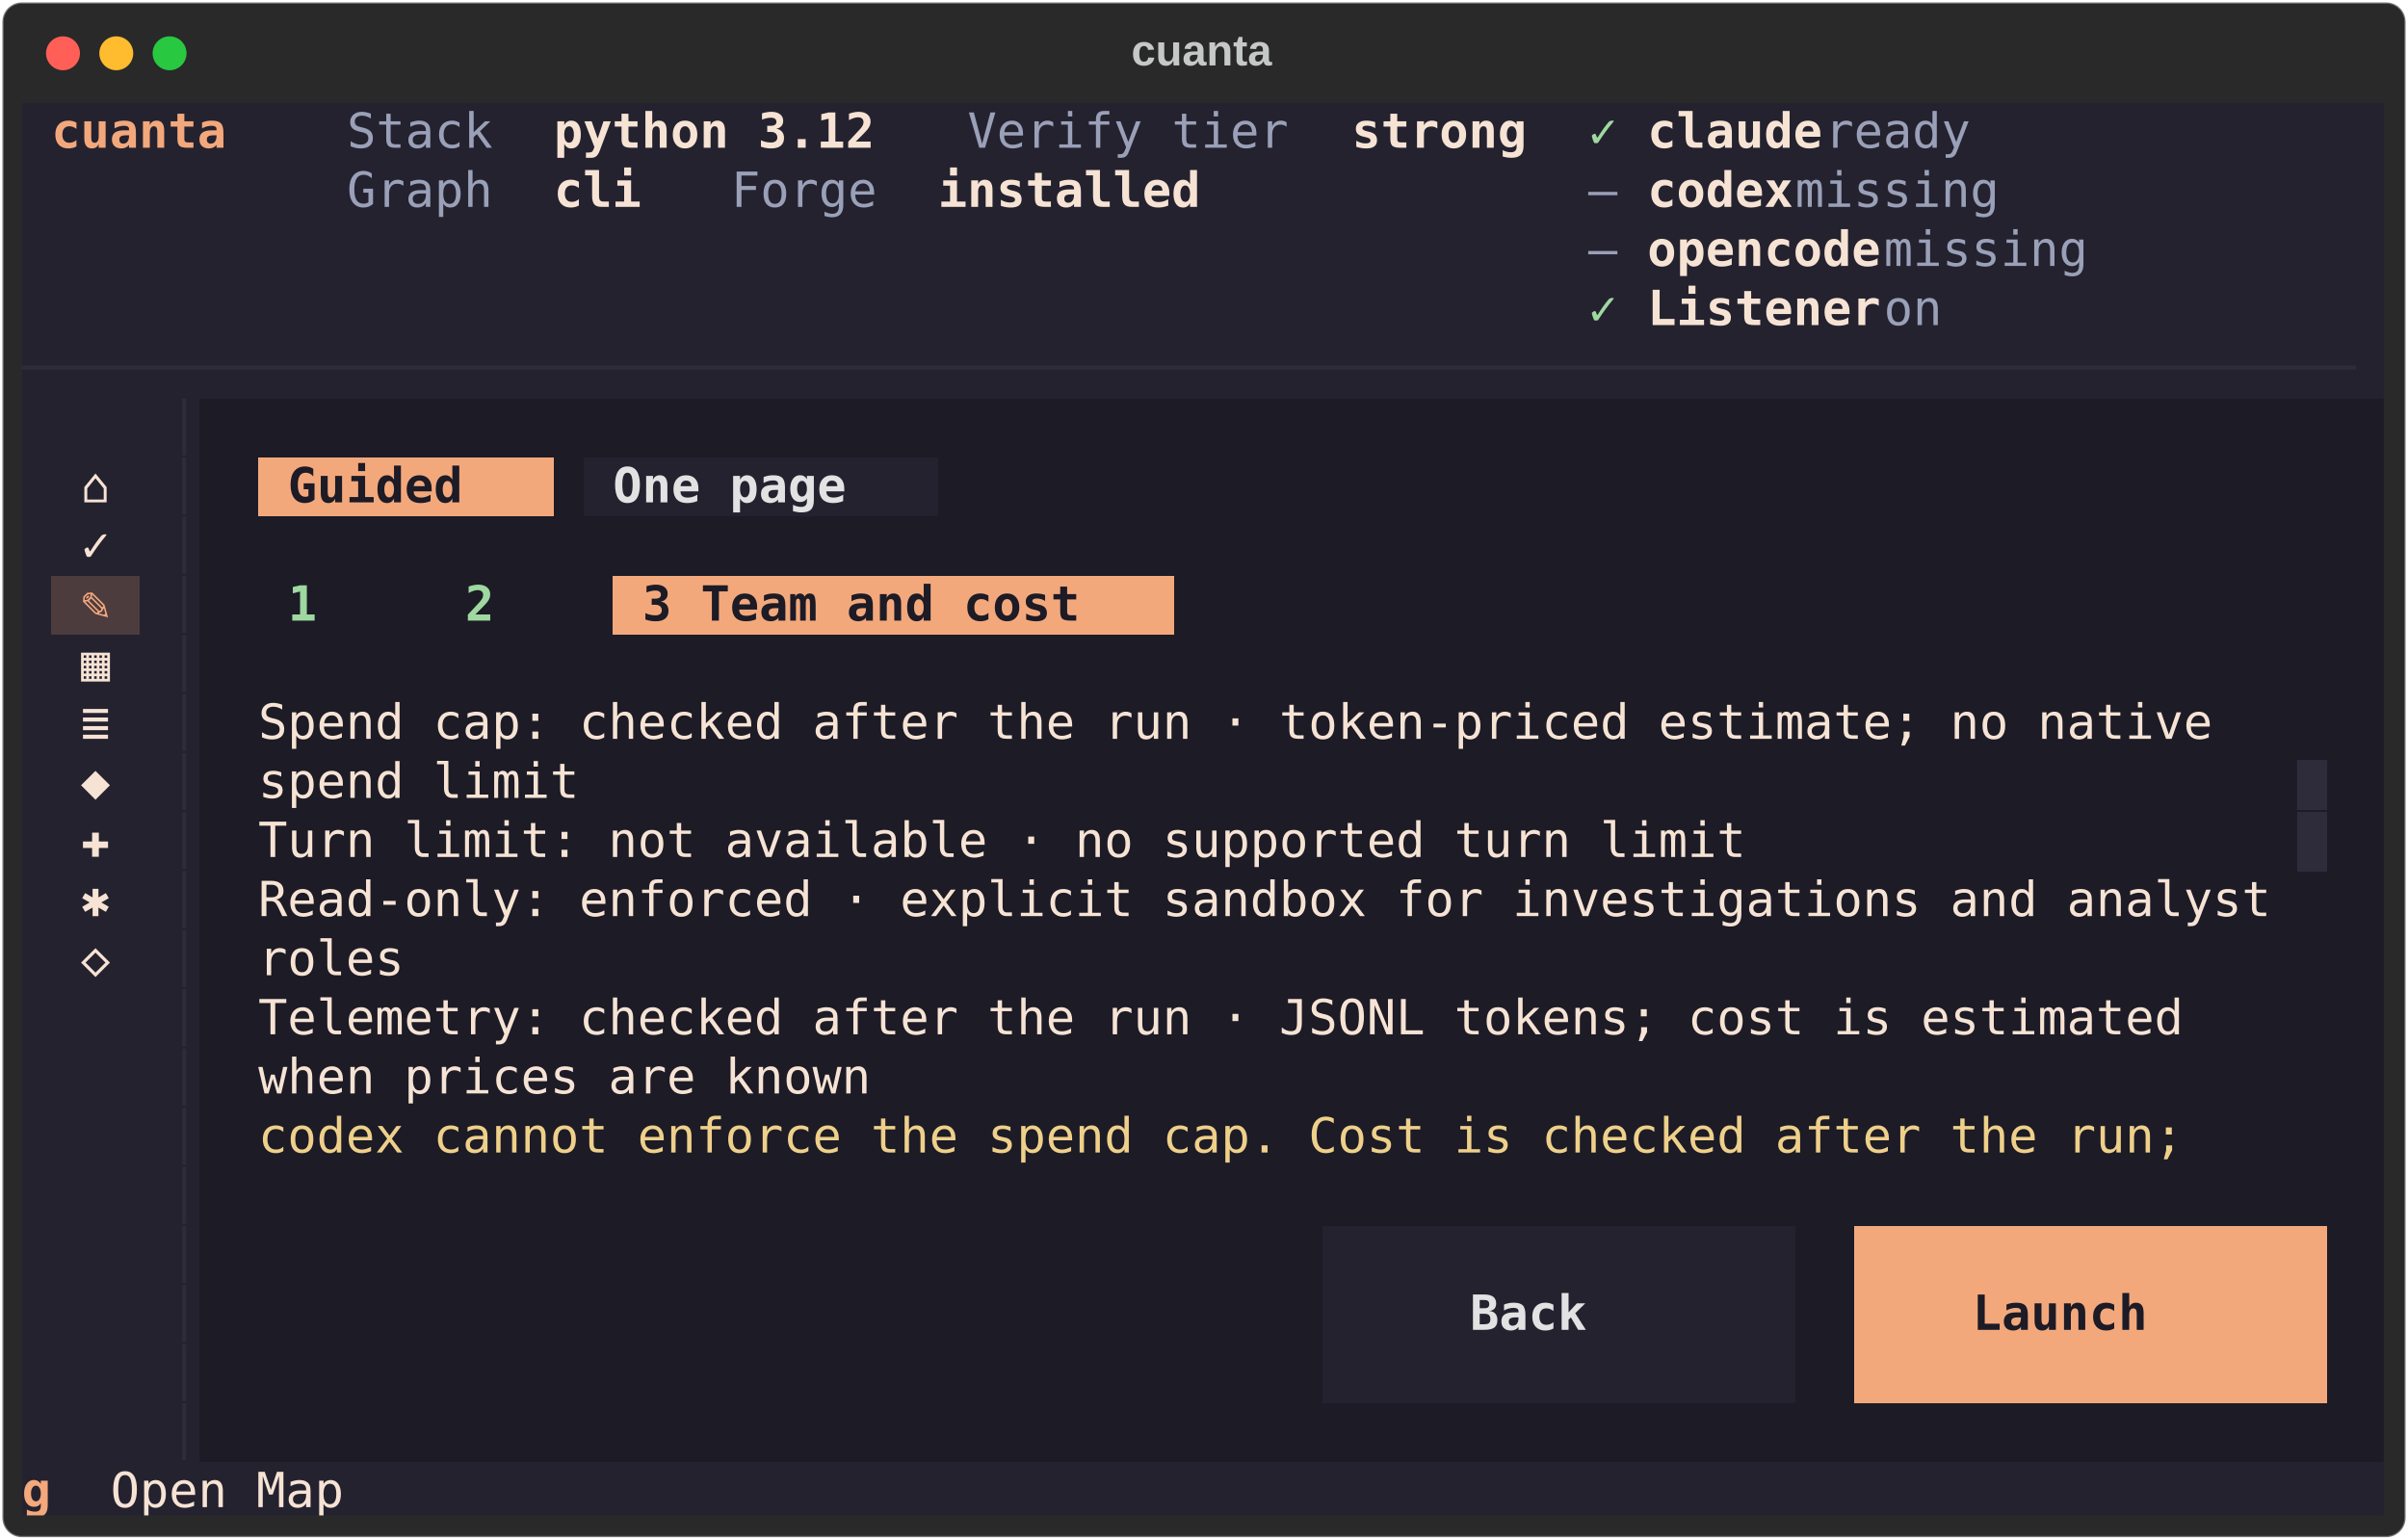
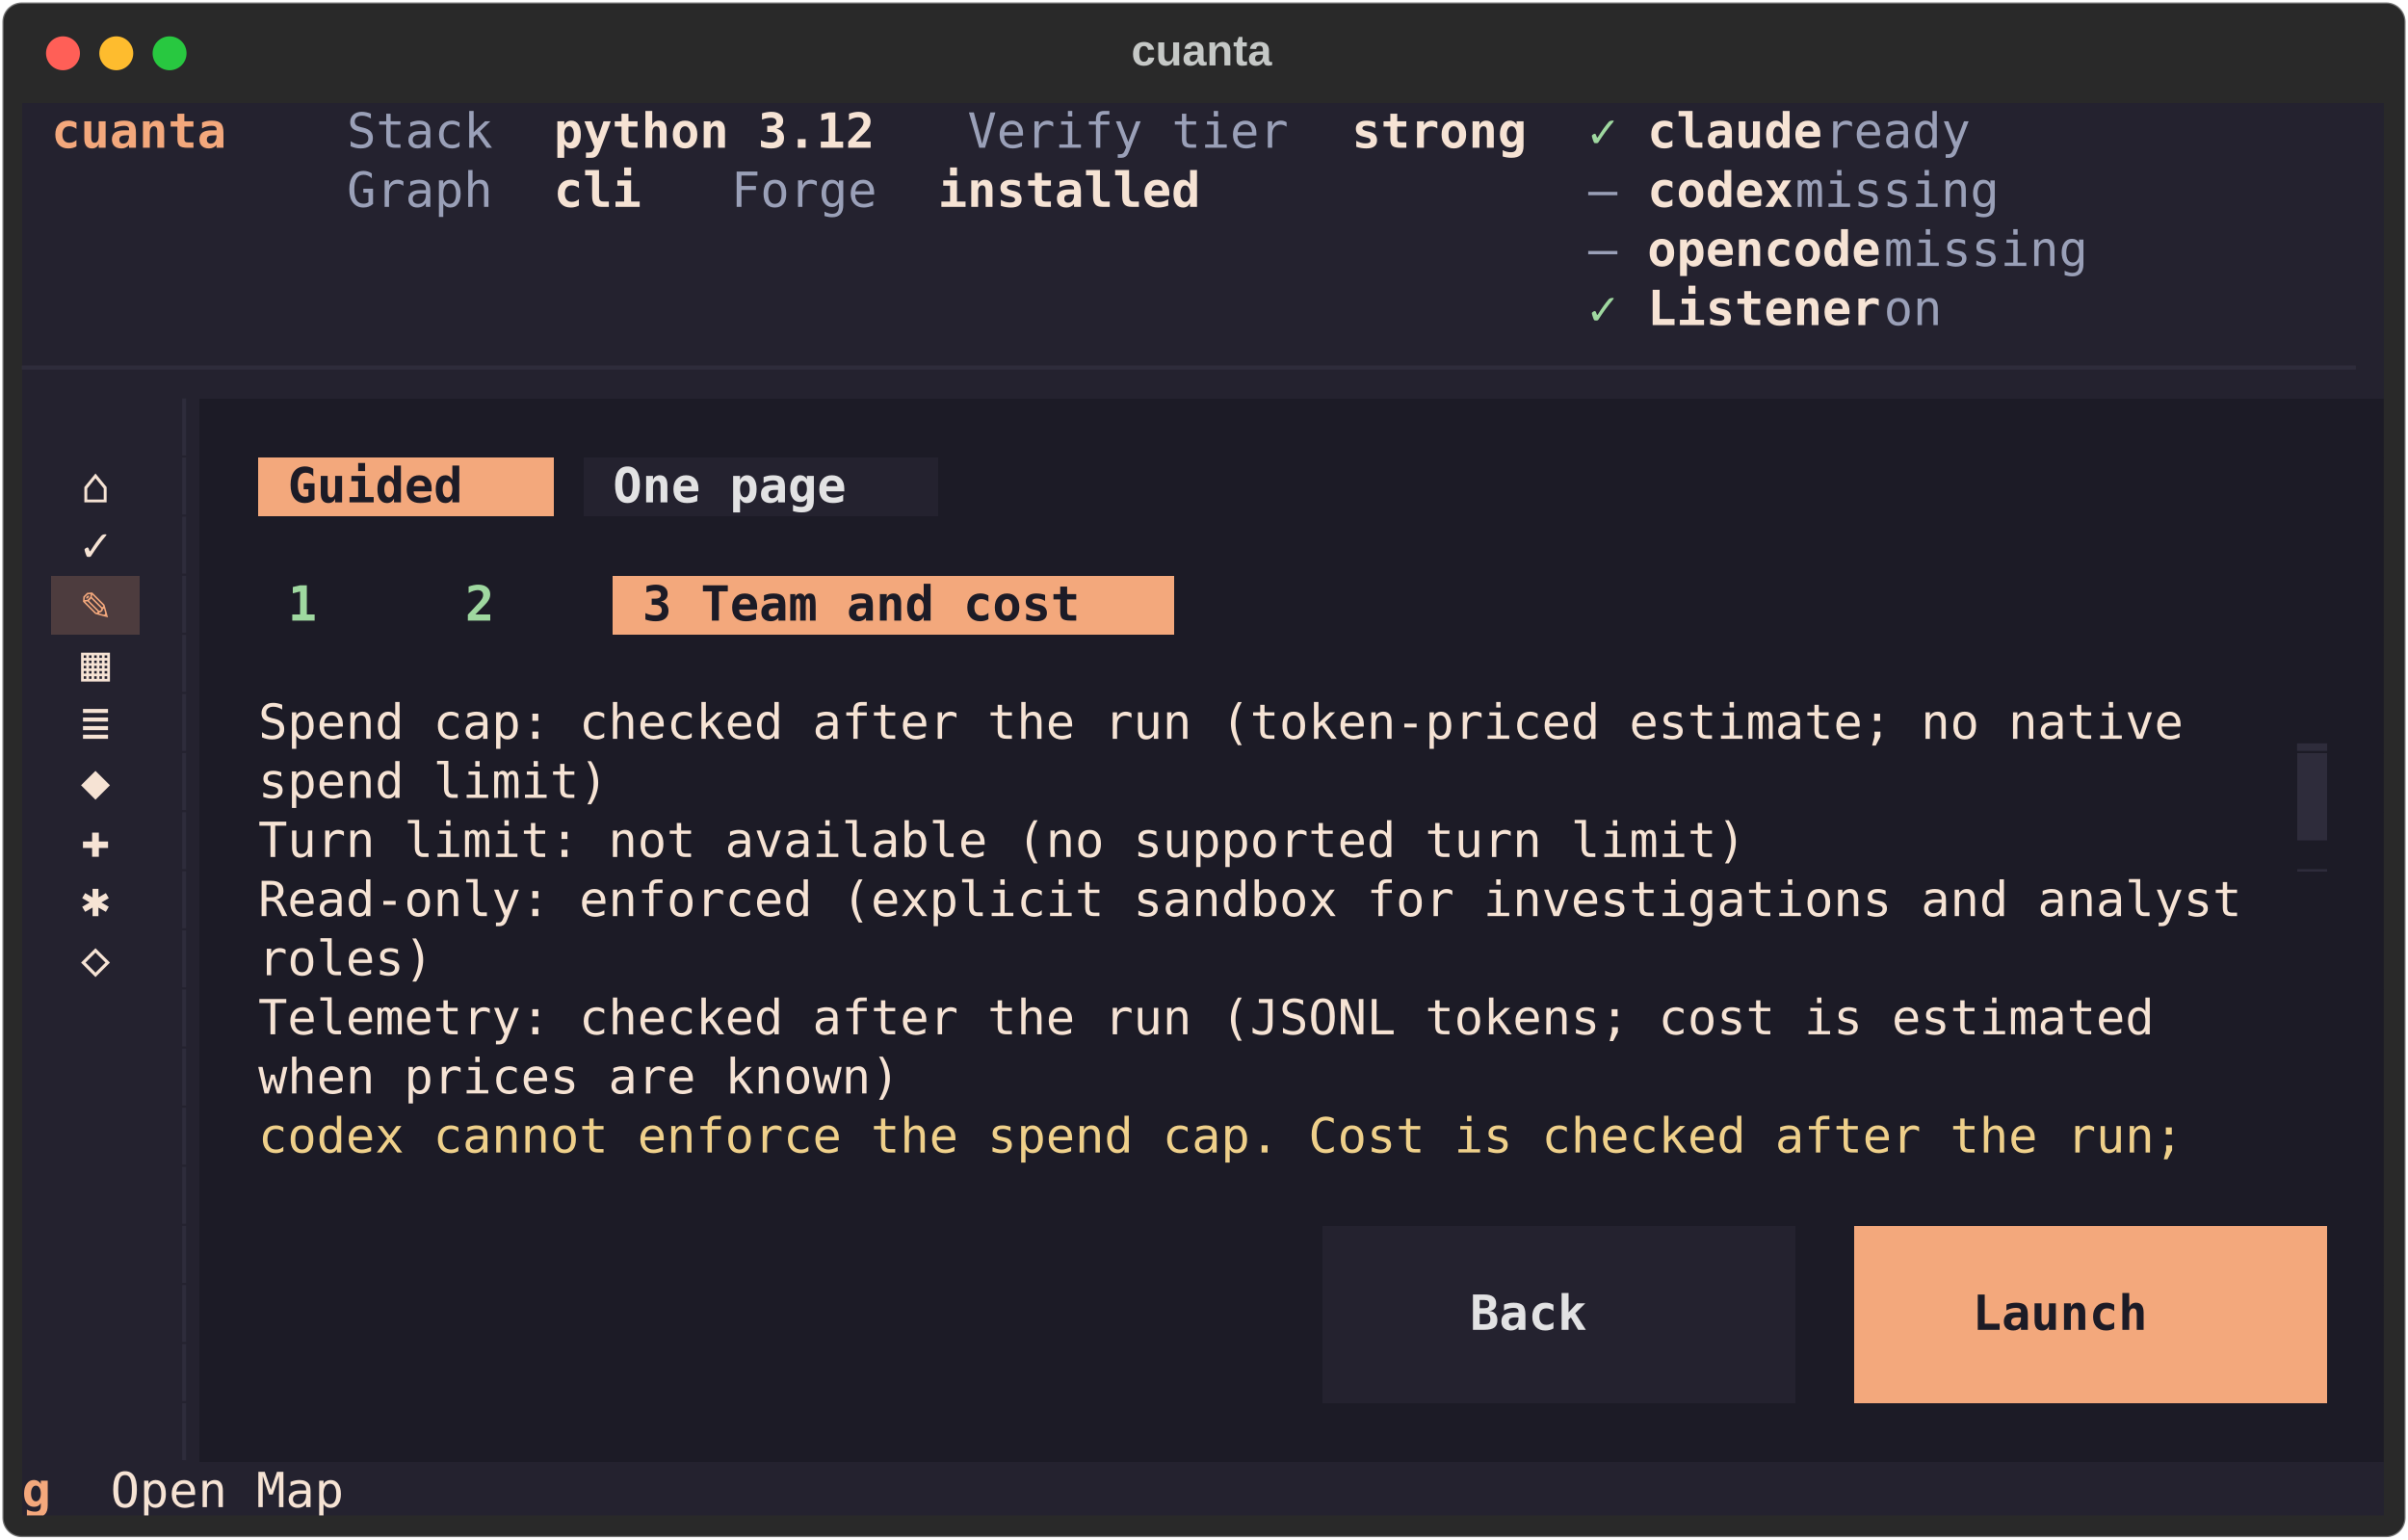
<svg xmlns="http://www.w3.org/2000/svg" class="rich-terminal" viewBox="0 0 994 635.6">
  <style>

    @font-face {
        font-family: "Fira Code";
        src: local("FiraCode-Regular"),
                url("https://cdnjs.cloudflare.com/ajax/libs/firacode/6.2.0/woff2/FiraCode-Regular.woff2") format("woff2"),
                url("https://cdnjs.cloudflare.com/ajax/libs/firacode/6.2.0/woff/FiraCode-Regular.woff") format("woff");
        font-style: normal;
        font-weight: 400;
    }
    @font-face {
        font-family: "Fira Code";
        src: local("FiraCode-Bold"),
                url("https://cdnjs.cloudflare.com/ajax/libs/firacode/6.2.0/woff2/FiraCode-Bold.woff2") format("woff2"),
                url("https://cdnjs.cloudflare.com/ajax/libs/firacode/6.2.0/woff/FiraCode-Bold.woff") format("woff");
        font-style: bold;
        font-weight: 700;
    }

    .terminal-matrix {
        font-family: Fira Code, monospace;
        font-size: 20px;
        line-height: 24.4px;
        font-variant-east-asian: full-width;
    }

    .terminal-title {
        font-size: 18px;
        font-weight: bold;
        font-family: arial;
    }

    .terminal-r1 { fill: #c5c8c6 }
.terminal-r2 { fill: #f3a87c;font-weight: bold }
.terminal-r3 { fill: #9aa0b8 }
.terminal-r4 { fill: #f6e3d4;font-weight: bold }
.terminal-r5 { fill: #f6e3d4 }
.terminal-r6 { fill: #9fd8a0 }
.terminal-r7 { fill: #2e2c3b }
.terminal-r8 { fill: #1c1b26;font-weight: bold }
.terminal-r9 { fill: #e2e2e3;font-weight: bold }
.terminal-r10 { fill: #9fd8a0;font-weight: bold }
.terminal-r11 { fill: #1c1b26 }
.terminal-r12 { fill: #efd08a }
.terminal-r13 { fill: #ee8a94 }
.terminal-r14 { fill: #f4a87c;font-weight: bold }
    </style>
  <defs>
    <clipPath id="terminal-clip-terminal">
      <rect x="0" y="0" width="975.0" height="584.6" />
    </clipPath>
    <clipPath id="terminal-line-0">
      <rect x="0" y="1.5" width="976" height="24.65" />
    </clipPath>
    <clipPath id="terminal-line-1">
      <rect x="0" y="25.9" width="976" height="24.65" />
    </clipPath>
    <clipPath id="terminal-line-2">
      <rect x="0" y="50.3" width="976" height="24.65" />
    </clipPath>
    <clipPath id="terminal-line-3">
      <rect x="0" y="74.7" width="976" height="24.65" />
    </clipPath>
    <clipPath id="terminal-line-4">
      <rect x="0" y="99.1" width="976" height="24.65" />
    </clipPath>
    <clipPath id="terminal-line-5">
      <rect x="0" y="123.5" width="976" height="24.65" />
    </clipPath>
    <clipPath id="terminal-line-6">
      <rect x="0" y="147.9" width="976" height="24.65" />
    </clipPath>
    <clipPath id="terminal-line-7">
      <rect x="0" y="172.3" width="976" height="24.65" />
    </clipPath>
    <clipPath id="terminal-line-8">
      <rect x="0" y="196.7" width="976" height="24.65" />
    </clipPath>
    <clipPath id="terminal-line-9">
      <rect x="0" y="221.1" width="976" height="24.65" />
    </clipPath>
    <clipPath id="terminal-line-10">
      <rect x="0" y="245.5" width="976" height="24.65" />
    </clipPath>
    <clipPath id="terminal-line-11">
      <rect x="0" y="269.9" width="976" height="24.65" />
    </clipPath>
    <clipPath id="terminal-line-12">
      <rect x="0" y="294.3" width="976" height="24.65" />
    </clipPath>
    <clipPath id="terminal-line-13">
      <rect x="0" y="318.7" width="976" height="24.65" />
    </clipPath>
    <clipPath id="terminal-line-14">
      <rect x="0" y="343.1" width="976" height="24.65" />
    </clipPath>
    <clipPath id="terminal-line-15">
      <rect x="0" y="367.5" width="976" height="24.65" />
    </clipPath>
    <clipPath id="terminal-line-16">
      <rect x="0" y="391.9" width="976" height="24.65" />
    </clipPath>
    <clipPath id="terminal-line-17">
      <rect x="0" y="416.3" width="976" height="24.65" />
    </clipPath>
    <clipPath id="terminal-line-18">
      <rect x="0" y="440.7" width="976" height="24.65" />
    </clipPath>
    <clipPath id="terminal-line-19">
      <rect x="0" y="465.1" width="976" height="24.65" />
    </clipPath>
    <clipPath id="terminal-line-20">
      <rect x="0" y="489.5" width="976" height="24.65" />
    </clipPath>
    <clipPath id="terminal-line-21">
      <rect x="0" y="513.9" width="976" height="24.65" />
    </clipPath>
    <clipPath id="terminal-line-22">
      <rect x="0" y="538.3" width="976" height="24.65" />
    </clipPath>
  </defs>
  <rect fill="#292929" stroke="rgba(255,255,255,0.35)" stroke-width="1" x="1" y="1" width="992" height="633.6" rx="8" />
  <text class="terminal-title" fill="#c5c8c6" text-anchor="middle" x="496" y="27">cuanta</text>
  <g transform="translate(26,22)">
    <circle cx="0" cy="0" r="7" fill="#ff5f57" />
    <circle cx="22" cy="0" r="7" fill="#febc2e" />
    <circle cx="44" cy="0" r="7" fill="#28c840" />
  </g>
  <g transform="translate(9, 41)" clip-path="url(#terminal-clip-terminal)">
    <rect fill="#24222f" x="0" y="1.5" width="12.2" height="24.65" shape-rendering="crispEdges" />
    <rect fill="#24222f" x="12.2" y="1.5" width="73.2" height="24.65" shape-rendering="crispEdges" />
    <rect fill="#24222f" x="85.4" y="1.5" width="48.8" height="24.65" shape-rendering="crispEdges" />
    <rect fill="#24222f" x="134.2" y="1.5" width="85.4" height="24.65" shape-rendering="crispEdges" />
    <rect fill="#24222f" x="219.6" y="1.5" width="146.4" height="24.65" shape-rendering="crispEdges" />
    <rect fill="#24222f" x="366" y="1.5" width="24.4" height="24.65" shape-rendering="crispEdges" />
    <rect fill="#24222f" x="390.4" y="1.5" width="158.6" height="24.65" shape-rendering="crispEdges" />
    <rect fill="#24222f" x="549" y="1.5" width="85.4" height="24.65" shape-rendering="crispEdges" />
    <rect fill="#24222f" x="634.4" y="1.5" width="12.2" height="24.65" shape-rendering="crispEdges" />
    <rect fill="#24222f" x="646.6" y="1.5" width="24.4" height="24.65" shape-rendering="crispEdges" />
    <rect fill="#24222f" x="671" y="1.5" width="73.2" height="24.65" shape-rendering="crispEdges" />
    <rect fill="#24222f" x="744.2" y="1.5" width="85.4" height="24.65" shape-rendering="crispEdges" />
    <rect fill="#24222f" x="829.6" y="1.5" width="146.4" height="24.65" shape-rendering="crispEdges" />
    <rect fill="#24222f" x="0" y="25.9" width="134.2" height="24.65" shape-rendering="crispEdges" />
    <rect fill="#24222f" x="134.2" y="25.9" width="85.4" height="24.65" shape-rendering="crispEdges" />
    <rect fill="#24222f" x="219.6" y="25.9" width="48.8" height="24.65" shape-rendering="crispEdges" />
    <rect fill="#24222f" x="268.4" y="25.9" width="24.4" height="24.65" shape-rendering="crispEdges" />
    <rect fill="#24222f" x="292.8" y="25.9" width="85.4" height="24.65" shape-rendering="crispEdges" />
    <rect fill="#24222f" x="378.2" y="25.9" width="122" height="24.65" shape-rendering="crispEdges" />
    <rect fill="#24222f" x="500.2" y="25.9" width="146.4" height="24.65" shape-rendering="crispEdges" />
    <rect fill="#24222f" x="646.6" y="25.9" width="24.4" height="24.65" shape-rendering="crispEdges" />
    <rect fill="#24222f" x="671" y="25.9" width="61" height="24.65" shape-rendering="crispEdges" />
    <rect fill="#24222f" x="732" y="25.9" width="109.8" height="24.65" shape-rendering="crispEdges" />
    <rect fill="#24222f" x="841.8" y="25.9" width="134.2" height="24.65" shape-rendering="crispEdges" />
    <rect fill="#24222f" x="0" y="50.3" width="134.2" height="24.65" shape-rendering="crispEdges" />
    <rect fill="#24222f" x="134.2" y="50.3" width="512.4" height="24.65" shape-rendering="crispEdges" />
    <rect fill="#24222f" x="646.6" y="50.3" width="24.4" height="24.65" shape-rendering="crispEdges" />
    <rect fill="#24222f" x="671" y="50.3" width="97.6" height="24.65" shape-rendering="crispEdges" />
    <rect fill="#24222f" x="768.6" y="50.3" width="109.8" height="24.65" shape-rendering="crispEdges" />
    <rect fill="#24222f" x="878.4" y="50.3" width="97.6" height="24.65" shape-rendering="crispEdges" />
    <rect fill="#24222f" x="0" y="74.7" width="134.2" height="24.65" shape-rendering="crispEdges" />
    <rect fill="#24222f" x="134.2" y="74.7" width="512.4" height="24.65" shape-rendering="crispEdges" />
    <rect fill="#24222f" x="646.6" y="74.7" width="24.4" height="24.65" shape-rendering="crispEdges" />
    <rect fill="#24222f" x="671" y="74.7" width="97.6" height="24.65" shape-rendering="crispEdges" />
    <rect fill="#24222f" x="768.6" y="74.7" width="48.8" height="24.65" shape-rendering="crispEdges" />
    <rect fill="#24222f" x="817.4" y="74.7" width="158.6" height="24.65" shape-rendering="crispEdges" />
    <rect fill="#24222f" x="0" y="99.1" width="976" height="24.65" shape-rendering="crispEdges" />
    <rect fill="#24222f" x="0" y="123.5" width="61" height="24.65" shape-rendering="crispEdges" />
    <rect fill="#24222f" x="61" y="123.5" width="12.2" height="24.65" shape-rendering="crispEdges" />
    <rect fill="#1c1b26" x="73.2" y="123.5" width="902.8" height="24.65" shape-rendering="crispEdges" />
    <rect fill="#24222f" x="0" y="147.9" width="24.4" height="24.65" shape-rendering="crispEdges" />
    <rect fill="#24222f" x="24.4" y="147.9" width="12.2" height="24.65" shape-rendering="crispEdges" />
    <rect fill="#24222f" x="36.6" y="147.9" width="24.4" height="24.65" shape-rendering="crispEdges" />
    <rect fill="#24222f" x="61" y="147.9" width="12.2" height="24.65" shape-rendering="crispEdges" />
    <rect fill="#1c1b26" x="73.2" y="147.9" width="24.4" height="24.65" shape-rendering="crispEdges" />
    <rect fill="#f3a87c" x="97.6" y="147.9" width="12.2" height="24.65" shape-rendering="crispEdges" />
    <rect fill="#f3a87c" x="109.8" y="147.9" width="97.6" height="24.65" shape-rendering="crispEdges" />
    <rect fill="#f3a87c" x="207.4" y="147.9" width="12.2" height="24.65" shape-rendering="crispEdges" />
    <rect fill="#1c1b26" x="219.6" y="147.9" width="12.2" height="24.65" shape-rendering="crispEdges" />
    <rect fill="#24222f" x="231.8" y="147.9" width="12.2" height="24.65" shape-rendering="crispEdges" />
    <rect fill="#24222f" x="244" y="147.9" width="122" height="24.65" shape-rendering="crispEdges" />
    <rect fill="#24222f" x="366" y="147.9" width="12.2" height="24.65" shape-rendering="crispEdges" />
    <rect fill="#1c1b26" x="378.2" y="147.9" width="597.8" height="24.65" shape-rendering="crispEdges" />
    <rect fill="#24222f" x="0" y="172.3" width="24.4" height="24.65" shape-rendering="crispEdges" />
    <rect fill="#24222f" x="24.4" y="172.3" width="12.2" height="24.65" shape-rendering="crispEdges" />
    <rect fill="#24222f" x="36.6" y="172.3" width="24.4" height="24.65" shape-rendering="crispEdges" />
    <rect fill="#24222f" x="61" y="172.3" width="12.2" height="24.65" shape-rendering="crispEdges" />
    <rect fill="#1c1b26" x="73.2" y="172.3" width="902.8" height="24.65" shape-rendering="crispEdges" />
    <rect fill="#24222f" x="0" y="196.7" width="12.2" height="24.65" shape-rendering="crispEdges" />
    <rect fill="#4d3c3e" x="12.2" y="196.7" width="12.2" height="24.65" shape-rendering="crispEdges" />
    <rect fill="#4d3c3e" x="24.4" y="196.7" width="12.2" height="24.65" shape-rendering="crispEdges" />
    <rect fill="#4d3c3e" x="36.6" y="196.7" width="12.2" height="24.65" shape-rendering="crispEdges" />
    <rect fill="#24222f" x="48.8" y="196.7" width="12.2" height="24.65" shape-rendering="crispEdges" />
    <rect fill="#24222f" x="61" y="196.7" width="12.2" height="24.65" shape-rendering="crispEdges" />
    <rect fill="#1c1b26" x="73.2" y="196.7" width="36.6" height="24.65" shape-rendering="crispEdges" />
    <rect fill="#1c1b26" x="109.8" y="196.7" width="36.6" height="24.65" shape-rendering="crispEdges" />
    <rect fill="#1c1b26" x="146.4" y="196.7" width="36.6" height="24.65" shape-rendering="crispEdges" />
    <rect fill="#1c1b26" x="183" y="196.7" width="36.6" height="24.65" shape-rendering="crispEdges" />
    <rect fill="#1c1b26" x="219.6" y="196.7" width="24.4" height="24.65" shape-rendering="crispEdges" />
    <rect fill="#f3a87c" x="244" y="196.7" width="12.2" height="24.65" shape-rendering="crispEdges" />
    <rect fill="#f3a87c" x="256.2" y="196.7" width="207.4" height="24.65" shape-rendering="crispEdges" />
    <rect fill="#f3a87c" x="463.6" y="196.7" width="12.2" height="24.65" shape-rendering="crispEdges" />
    <rect fill="#1c1b26" x="475.8" y="196.7" width="500.2" height="24.65" shape-rendering="crispEdges" />
    <rect fill="#24222f" x="0" y="221.1" width="24.4" height="24.65" shape-rendering="crispEdges" />
    <rect fill="#24222f" x="24.4" y="221.1" width="12.2" height="24.65" shape-rendering="crispEdges" />
    <rect fill="#24222f" x="36.6" y="221.1" width="24.4" height="24.65" shape-rendering="crispEdges" />
    <rect fill="#24222f" x="61" y="221.1" width="12.2" height="24.65" shape-rendering="crispEdges" />
    <rect fill="#1c1b26" x="73.2" y="221.1" width="902.8" height="24.65" shape-rendering="crispEdges" />
    <rect fill="#24222f" x="0" y="245.5" width="24.4" height="24.65" shape-rendering="crispEdges" />
    <rect fill="#24222f" x="24.4" y="245.5" width="12.2" height="24.65" shape-rendering="crispEdges" />
    <rect fill="#24222f" x="36.6" y="245.5" width="24.4" height="24.65" shape-rendering="crispEdges" />
    <rect fill="#24222f" x="61" y="245.5" width="12.2" height="24.65" shape-rendering="crispEdges" />
    <rect fill="#1c1b26" x="73.2" y="245.5" width="24.4" height="24.65" shape-rendering="crispEdges" />
-     <rect fill="#1c1b26" x="97.6" y="245.5" width="817.4" height="24.65" shape-rendering="crispEdges" />
-     <rect fill="#1c1b26" x="915" y="245.5" width="24.4" height="24.65" shape-rendering="crispEdges" />
+     <rect fill="#1c1b26" x="97.6" y="245.5" width="805.2" height="24.65" shape-rendering="crispEdges" />
+     <rect fill="#1c1b26" x="902.8" y="245.5" width="36.6" height="24.65" shape-rendering="crispEdges" />
    <rect fill="#1c1b26" x="939.4" y="245.5" width="12.2" height="24.65" shape-rendering="crispEdges" />
    <rect fill="#1c1b26" x="951.6" y="245.5" width="24.4" height="24.65" shape-rendering="crispEdges" />
    <rect fill="#24222f" x="0" y="269.9" width="24.4" height="24.65" shape-rendering="crispEdges" />
    <rect fill="#24222f" x="24.4" y="269.9" width="12.2" height="24.65" shape-rendering="crispEdges" />
    <rect fill="#24222f" x="36.6" y="269.9" width="24.4" height="24.65" shape-rendering="crispEdges" />
    <rect fill="#24222f" x="61" y="269.9" width="12.2" height="24.65" shape-rendering="crispEdges" />
    <rect fill="#1c1b26" x="73.2" y="269.9" width="24.4" height="24.65" shape-rendering="crispEdges" />
-     <rect fill="#1c1b26" x="97.6" y="269.9" width="134.2" height="24.65" shape-rendering="crispEdges" />
-     <rect fill="#1c1b26" x="231.8" y="269.9" width="707.6" height="24.65" shape-rendering="crispEdges" />
-     <rect fill="#1c1b26" x="939.4" y="269.9" width="12.2" height="24.65" shape-rendering="crispEdges" />
+     <rect fill="#1c1b26" x="97.6" y="269.9" width="146.4" height="24.65" shape-rendering="crispEdges" />
+     <rect fill="#1c1b26" x="244" y="269.9" width="695.4" height="24.65" shape-rendering="crispEdges" />
+     <rect fill="#2e2c3b" x="939.4" y="269.9" width="12.2" height="24.65" shape-rendering="crispEdges" />
    <rect fill="#1c1b26" x="951.6" y="269.9" width="24.4" height="24.65" shape-rendering="crispEdges" />
    <rect fill="#24222f" x="0" y="294.3" width="24.4" height="24.65" shape-rendering="crispEdges" />
    <rect fill="#24222f" x="24.4" y="294.3" width="12.2" height="24.65" shape-rendering="crispEdges" />
    <rect fill="#24222f" x="36.6" y="294.3" width="24.4" height="24.65" shape-rendering="crispEdges" />
    <rect fill="#24222f" x="61" y="294.3" width="12.2" height="24.65" shape-rendering="crispEdges" />
    <rect fill="#1c1b26" x="73.2" y="294.3" width="24.4" height="24.65" shape-rendering="crispEdges" />
    <rect fill="#1c1b26" x="97.6" y="294.3" width="622.2" height="24.65" shape-rendering="crispEdges" />
    <rect fill="#1c1b26" x="719.8" y="294.3" width="219.6" height="24.65" shape-rendering="crispEdges" />
    <rect fill="#2e2c3b" x="939.4" y="294.3" width="12.2" height="24.65" shape-rendering="crispEdges" />
    <rect fill="#1c1b26" x="951.6" y="294.3" width="24.4" height="24.65" shape-rendering="crispEdges" />
    <rect fill="#24222f" x="0" y="318.7" width="24.4" height="24.65" shape-rendering="crispEdges" />
    <rect fill="#24222f" x="24.4" y="318.7" width="12.2" height="24.65" shape-rendering="crispEdges" />
    <rect fill="#24222f" x="36.6" y="318.7" width="24.4" height="24.65" shape-rendering="crispEdges" />
    <rect fill="#24222f" x="61" y="318.7" width="12.2" height="24.65" shape-rendering="crispEdges" />
    <rect fill="#1c1b26" x="73.2" y="318.7" width="24.4" height="24.65" shape-rendering="crispEdges" />
-     <rect fill="#1c1b26" x="97.6" y="318.7" width="841.8" height="24.65" shape-rendering="crispEdges" />
+     <rect fill="#1c1b26" x="97.6" y="318.7" width="829.6" height="24.65" shape-rendering="crispEdges" />
+     <rect fill="#1c1b26" x="927.2" y="318.7" width="12.2" height="24.65" shape-rendering="crispEdges" />
    <rect fill="#1c1b26" x="939.4" y="318.7" width="12.2" height="24.65" shape-rendering="crispEdges" />
    <rect fill="#1c1b26" x="951.6" y="318.7" width="24.4" height="24.65" shape-rendering="crispEdges" />
    <rect fill="#24222f" x="0" y="343.1" width="24.4" height="24.65" shape-rendering="crispEdges" />
    <rect fill="#24222f" x="24.4" y="343.1" width="12.2" height="24.65" shape-rendering="crispEdges" />
    <rect fill="#24222f" x="36.6" y="343.1" width="24.4" height="24.65" shape-rendering="crispEdges" />
    <rect fill="#24222f" x="61" y="343.1" width="12.2" height="24.65" shape-rendering="crispEdges" />
    <rect fill="#1c1b26" x="73.2" y="343.1" width="24.4" height="24.65" shape-rendering="crispEdges" />
-     <rect fill="#1c1b26" x="97.6" y="343.1" width="61" height="24.65" shape-rendering="crispEdges" />
-     <rect fill="#1c1b26" x="158.6" y="343.1" width="780.8" height="24.65" shape-rendering="crispEdges" />
+     <rect fill="#1c1b26" x="97.6" y="343.1" width="73.2" height="24.65" shape-rendering="crispEdges" />
+     <rect fill="#1c1b26" x="170.8" y="343.1" width="768.6" height="24.65" shape-rendering="crispEdges" />
    <rect fill="#1c1b26" x="939.4" y="343.1" width="12.2" height="24.65" shape-rendering="crispEdges" />
    <rect fill="#1c1b26" x="951.6" y="343.1" width="24.4" height="24.65" shape-rendering="crispEdges" />
    <rect fill="#24222f" x="0" y="367.5" width="61" height="24.65" shape-rendering="crispEdges" />
    <rect fill="#24222f" x="61" y="367.5" width="12.2" height="24.65" shape-rendering="crispEdges" />
    <rect fill="#1c1b26" x="73.2" y="367.5" width="24.4" height="24.65" shape-rendering="crispEdges" />
-     <rect fill="#1c1b26" x="97.6" y="367.5" width="805.2" height="24.65" shape-rendering="crispEdges" />
-     <rect fill="#1c1b26" x="902.8" y="367.5" width="36.6" height="24.65" shape-rendering="crispEdges" />
+     <rect fill="#1c1b26" x="97.6" y="367.5" width="793" height="24.65" shape-rendering="crispEdges" />
+     <rect fill="#1c1b26" x="890.6" y="367.5" width="48.8" height="24.65" shape-rendering="crispEdges" />
    <rect fill="#1c1b26" x="939.4" y="367.5" width="12.2" height="24.65" shape-rendering="crispEdges" />
    <rect fill="#1c1b26" x="951.6" y="367.5" width="24.4" height="24.65" shape-rendering="crispEdges" />
    <rect fill="#24222f" x="0" y="391.9" width="61" height="24.65" shape-rendering="crispEdges" />
    <rect fill="#24222f" x="61" y="391.9" width="12.2" height="24.65" shape-rendering="crispEdges" />
    <rect fill="#1c1b26" x="73.2" y="391.9" width="24.4" height="24.65" shape-rendering="crispEdges" />
-     <rect fill="#1c1b26" x="97.6" y="391.9" width="256.2" height="24.65" shape-rendering="crispEdges" />
-     <rect fill="#1c1b26" x="353.8" y="391.9" width="585.6" height="24.65" shape-rendering="crispEdges" />
+     <rect fill="#1c1b26" x="97.6" y="391.9" width="268.4" height="24.65" shape-rendering="crispEdges" />
+     <rect fill="#1c1b26" x="366" y="391.9" width="573.4" height="24.65" shape-rendering="crispEdges" />
    <rect fill="#1c1b26" x="939.4" y="391.9" width="12.2" height="24.65" shape-rendering="crispEdges" />
    <rect fill="#1c1b26" x="951.6" y="391.9" width="24.4" height="24.65" shape-rendering="crispEdges" />
    <rect fill="#24222f" x="0" y="416.3" width="61" height="24.65" shape-rendering="crispEdges" />
    <rect fill="#24222f" x="61" y="416.3" width="12.2" height="24.65" shape-rendering="crispEdges" />
    <rect fill="#1c1b26" x="73.2" y="416.3" width="24.4" height="24.65" shape-rendering="crispEdges" />
    <rect fill="#1c1b26" x="97.6" y="416.3" width="805.2" height="24.65" shape-rendering="crispEdges" />
    <rect fill="#1c1b26" x="902.8" y="416.3" width="36.6" height="24.65" shape-rendering="crispEdges" />
    <rect fill="#1c1b26" x="939.4" y="416.3" width="12.2" height="24.65" shape-rendering="crispEdges" />
    <rect fill="#1c1b26" x="951.6" y="416.3" width="24.4" height="24.65" shape-rendering="crispEdges" />
    <rect fill="#24222f" x="0" y="440.7" width="61" height="24.65" shape-rendering="crispEdges" />
    <rect fill="#24222f" x="61" y="440.7" width="12.2" height="24.65" shape-rendering="crispEdges" />
    <rect fill="#1c1b26" x="73.2" y="440.7" width="24.4" height="24.65" shape-rendering="crispEdges" />
    <rect fill="#1c1b26" x="97.6" y="440.7" width="0" height="24.65" shape-rendering="crispEdges" />
    <rect fill="#1c1b26" x="97.6" y="440.7" width="878.4" height="24.65" shape-rendering="crispEdges" />
    <rect fill="#24222f" x="0" y="465.1" width="61" height="24.65" shape-rendering="crispEdges" />
    <rect fill="#24222f" x="61" y="465.1" width="12.2" height="24.65" shape-rendering="crispEdges" />
    <rect fill="#1c1b26" x="73.2" y="465.1" width="463.6" height="24.65" shape-rendering="crispEdges" />
    <rect fill="#24222f" x="536.8" y="465.1" width="195.2" height="24.65" shape-rendering="crispEdges" />
    <rect fill="#1c1b26" x="732" y="465.1" width="24.4" height="24.65" shape-rendering="crispEdges" />
    <rect fill="#f3a87c" x="756.4" y="465.1" width="195.2" height="24.65" shape-rendering="crispEdges" />
    <rect fill="#1c1b26" x="951.6" y="465.1" width="24.4" height="24.65" shape-rendering="crispEdges" />
    <rect fill="#24222f" x="0" y="489.5" width="61" height="24.65" shape-rendering="crispEdges" />
    <rect fill="#24222f" x="61" y="489.5" width="12.2" height="24.65" shape-rendering="crispEdges" />
    <rect fill="#1c1b26" x="73.2" y="489.5" width="463.6" height="24.65" shape-rendering="crispEdges" />
    <rect fill="#24222f" x="536.8" y="489.5" width="61" height="24.65" shape-rendering="crispEdges" />
    <rect fill="#24222f" x="597.8" y="489.5" width="73.2" height="24.65" shape-rendering="crispEdges" />
    <rect fill="#24222f" x="671" y="489.5" width="61" height="24.65" shape-rendering="crispEdges" />
    <rect fill="#1c1b26" x="732" y="489.5" width="24.4" height="24.65" shape-rendering="crispEdges" />
    <rect fill="#f3a87c" x="756.4" y="489.5" width="48.8" height="24.65" shape-rendering="crispEdges" />
    <rect fill="#f3a87c" x="805.2" y="489.5" width="97.6" height="24.65" shape-rendering="crispEdges" />
    <rect fill="#f3a87c" x="902.8" y="489.5" width="48.8" height="24.65" shape-rendering="crispEdges" />
    <rect fill="#1c1b26" x="951.6" y="489.5" width="24.4" height="24.65" shape-rendering="crispEdges" />
    <rect fill="#24222f" x="0" y="513.9" width="61" height="24.65" shape-rendering="crispEdges" />
    <rect fill="#24222f" x="61" y="513.9" width="12.2" height="24.65" shape-rendering="crispEdges" />
    <rect fill="#1c1b26" x="73.2" y="513.9" width="463.6" height="24.65" shape-rendering="crispEdges" />
    <rect fill="#24222f" x="536.8" y="513.9" width="195.2" height="24.65" shape-rendering="crispEdges" />
    <rect fill="#1c1b26" x="732" y="513.9" width="24.4" height="24.65" shape-rendering="crispEdges" />
    <rect fill="#f3a87c" x="756.4" y="513.9" width="195.2" height="24.65" shape-rendering="crispEdges" />
    <rect fill="#1c1b26" x="951.6" y="513.9" width="24.4" height="24.65" shape-rendering="crispEdges" />
    <rect fill="#24222f" x="0" y="538.3" width="61" height="24.65" shape-rendering="crispEdges" />
    <rect fill="#24222f" x="61" y="538.3" width="12.2" height="24.65" shape-rendering="crispEdges" />
    <rect fill="#1c1b26" x="73.2" y="538.3" width="902.8" height="24.65" shape-rendering="crispEdges" />
    <rect fill="#24222f" x="0" y="562.7" width="36.6" height="24.65" shape-rendering="crispEdges" />
    <rect fill="#24222f" x="36.6" y="562.7" width="109.8" height="24.65" shape-rendering="crispEdges" />
    <rect fill="#24222f" x="146.4" y="562.7" width="829.6" height="24.65" shape-rendering="crispEdges" />
    <g class="terminal-matrix">
      <text class="terminal-r2" x="12.2" y="20" textLength="73.2" clip-path="url(#terminal-line-0)">cuanta</text>
      <text class="terminal-r3" x="134.2" y="20" textLength="85.4" clip-path="url(#terminal-line-0)"> Stack </text>
      <text class="terminal-r4" x="219.6" y="20" textLength="146.4" clip-path="url(#terminal-line-0)">python 3.12 </text>
      <text class="terminal-r3" x="390.4" y="20" textLength="158.6" clip-path="url(#terminal-line-0)"> Verify tier </text>
      <text class="terminal-r4" x="549" y="20" textLength="85.4" clip-path="url(#terminal-line-0)">strong </text>
      <text class="terminal-r6" x="646.6" y="20" textLength="24.4" clip-path="url(#terminal-line-0)">✓ </text>
      <text class="terminal-r4" x="671" y="20" textLength="73.2" clip-path="url(#terminal-line-0)">claude</text>
      <text class="terminal-r3" x="744.2" y="20" textLength="85.4" clip-path="url(#terminal-line-0)">  ready</text>
      <text class="terminal-r1" x="976" y="20" textLength="12.2" clip-path="url(#terminal-line-0)">
</text>
      <text class="terminal-r3" x="134.2" y="44.4" textLength="85.4" clip-path="url(#terminal-line-1)"> Graph </text>
      <text class="terminal-r4" x="219.6" y="44.4" textLength="48.8" clip-path="url(#terminal-line-1)">cli </text>
      <text class="terminal-r3" x="292.8" y="44.4" textLength="85.4" clip-path="url(#terminal-line-1)"> Forge </text>
      <text class="terminal-r4" x="378.2" y="44.4" textLength="122" clip-path="url(#terminal-line-1)">installed </text>
      <text class="terminal-r3" x="646.6" y="44.4" textLength="24.4" clip-path="url(#terminal-line-1)">– </text>
      <text class="terminal-r4" x="671" y="44.4" textLength="61" clip-path="url(#terminal-line-1)">codex</text>
      <text class="terminal-r3" x="732" y="44.4" textLength="109.8" clip-path="url(#terminal-line-1)">  missing</text>
      <text class="terminal-r1" x="976" y="44.4" textLength="12.2" clip-path="url(#terminal-line-1)">
</text>
      <text class="terminal-r3" x="646.6" y="68.8" textLength="24.4" clip-path="url(#terminal-line-2)">– </text>
      <text class="terminal-r4" x="671" y="68.8" textLength="97.6" clip-path="url(#terminal-line-2)">opencode</text>
      <text class="terminal-r3" x="768.6" y="68.8" textLength="109.8" clip-path="url(#terminal-line-2)">  missing</text>
      <text class="terminal-r1" x="976" y="68.8" textLength="12.2" clip-path="url(#terminal-line-2)">
</text>
      <text class="terminal-r6" x="646.6" y="93.2" textLength="24.4" clip-path="url(#terminal-line-3)">✓ </text>
      <text class="terminal-r4" x="671" y="93.2" textLength="97.6" clip-path="url(#terminal-line-3)">Listener</text>
      <text class="terminal-r3" x="768.6" y="93.2" textLength="48.8" clip-path="url(#terminal-line-3)">  on</text>
      <text class="terminal-r1" x="976" y="93.2" textLength="12.2" clip-path="url(#terminal-line-3)">
</text>
      <text class="terminal-r7" x="0" y="117.6" textLength="976" clip-path="url(#terminal-line-4)">────────────────────────────────────────────────────────────────────────────────</text>
      <text class="terminal-r1" x="976" y="117.6" textLength="12.2" clip-path="url(#terminal-line-4)">
</text>
      <text class="terminal-r7" x="61" y="142" textLength="12.2" clip-path="url(#terminal-line-5)">│</text>
      <text class="terminal-r1" x="976" y="142" textLength="12.2" clip-path="url(#terminal-line-5)">
</text>
      <text class="terminal-r5" x="24.4" y="166.4" textLength="12.2" clip-path="url(#terminal-line-6)">⌂</text>
      <text class="terminal-r7" x="61" y="166.4" textLength="12.2" clip-path="url(#terminal-line-6)">│</text>
      <text class="terminal-r8" x="109.8" y="166.4" textLength="97.6" clip-path="url(#terminal-line-6)"> Guided </text>
      <text class="terminal-r9" x="244" y="166.4" textLength="122" clip-path="url(#terminal-line-6)"> One page </text>
      <text class="terminal-r1" x="976" y="166.4" textLength="12.2" clip-path="url(#terminal-line-6)">
</text>
      <text class="terminal-r5" x="24.4" y="190.8" textLength="12.2" clip-path="url(#terminal-line-7)">✓</text>
      <text class="terminal-r7" x="61" y="190.8" textLength="12.2" clip-path="url(#terminal-line-7)">│</text>
      <text class="terminal-r1" x="976" y="190.8" textLength="12.2" clip-path="url(#terminal-line-7)">
</text>
      <text class="terminal-r2" x="24.4" y="215.2" textLength="12.2" clip-path="url(#terminal-line-8)">✎</text>
      <text class="terminal-r7" x="61" y="215.2" textLength="12.2" clip-path="url(#terminal-line-8)">│</text>
      <text class="terminal-r10" x="109.8" y="215.2" textLength="36.6" clip-path="url(#terminal-line-8)"> 1 </text>
      <text class="terminal-r10" x="183" y="215.2" textLength="36.6" clip-path="url(#terminal-line-8)"> 2 </text>
      <text class="terminal-r8" x="256.2" y="215.2" textLength="207.4" clip-path="url(#terminal-line-8)"> 3 Team and cost </text>
      <text class="terminal-r1" x="976" y="215.2" textLength="12.2" clip-path="url(#terminal-line-8)">
</text>
      <text class="terminal-r5" x="24.4" y="239.6" textLength="12.2" clip-path="url(#terminal-line-9)">▦</text>
      <text class="terminal-r7" x="61" y="239.6" textLength="12.2" clip-path="url(#terminal-line-9)">│</text>
      <text class="terminal-r1" x="976" y="239.6" textLength="12.2" clip-path="url(#terminal-line-9)">
</text>
      <text class="terminal-r5" x="24.4" y="264" textLength="12.2" clip-path="url(#terminal-line-10)">≣</text>
      <text class="terminal-r7" x="61" y="264" textLength="12.2" clip-path="url(#terminal-line-10)">│</text>
-       <text class="terminal-r5" x="97.6" y="264" textLength="817.4" clip-path="url(#terminal-line-10)">Spend cap: checked after the run · token-priced estimate; no native</text>
+       <text class="terminal-r5" x="97.6" y="264" textLength="805.2" clip-path="url(#terminal-line-10)">Spend cap: checked after the run (token-priced estimate; no native</text>
+       <text class="terminal-r7" x="939.4" y="264" textLength="12.2" clip-path="url(#terminal-line-10)">▁</text>
      <text class="terminal-r1" x="976" y="264" textLength="12.2" clip-path="url(#terminal-line-10)">
</text>
      <text class="terminal-r5" x="24.4" y="288.4" textLength="12.2" clip-path="url(#terminal-line-11)">◆</text>
      <text class="terminal-r7" x="61" y="288.4" textLength="12.2" clip-path="url(#terminal-line-11)">│</text>
-       <text class="terminal-r5" x="97.6" y="288.4" textLength="134.2" clip-path="url(#terminal-line-11)">spend limit</text>
-       <text class="terminal-r7" x="939.4" y="288.4" textLength="12.2" clip-path="url(#terminal-line-11)">▇</text>
+       <text class="terminal-r5" x="97.6" y="288.4" textLength="146.4" clip-path="url(#terminal-line-11)">spend limit)</text>
      <text class="terminal-r1" x="976" y="288.4" textLength="12.2" clip-path="url(#terminal-line-11)">
</text>
      <text class="terminal-r5" x="24.4" y="312.8" textLength="12.2" clip-path="url(#terminal-line-12)">✚</text>
      <text class="terminal-r7" x="61" y="312.8" textLength="12.2" clip-path="url(#terminal-line-12)">│</text>
-       <text class="terminal-r5" x="97.6" y="312.8" textLength="622.2" clip-path="url(#terminal-line-12)">Turn limit: not available · no supported turn limit</text>
+       <text class="terminal-r5" x="97.6" y="312.8" textLength="622.2" clip-path="url(#terminal-line-12)">Turn limit: not available (no supported turn limit)</text>
+       <text class="terminal-r11" x="939.4" y="312.8" textLength="12.2" clip-path="url(#terminal-line-12)">▄</text>
      <text class="terminal-r1" x="976" y="312.8" textLength="12.2" clip-path="url(#terminal-line-12)">
</text>
      <text class="terminal-r5" x="24.4" y="337.2" textLength="12.2" clip-path="url(#terminal-line-13)">✱</text>
      <text class="terminal-r7" x="61" y="337.2" textLength="12.2" clip-path="url(#terminal-line-13)">│</text>
-       <text class="terminal-r5" x="97.6" y="337.2" textLength="841.8" clip-path="url(#terminal-line-13)">Read-only: enforced · explicit sandbox for investigations and analyst</text>
+       <text class="terminal-r5" x="97.6" y="337.2" textLength="829.6" clip-path="url(#terminal-line-13)">Read-only: enforced (explicit sandbox for investigations and analyst</text>
      <text class="terminal-r1" x="976" y="337.2" textLength="12.2" clip-path="url(#terminal-line-13)">
</text>
      <text class="terminal-r5" x="24.4" y="361.6" textLength="12.2" clip-path="url(#terminal-line-14)">◇</text>
      <text class="terminal-r7" x="61" y="361.6" textLength="12.2" clip-path="url(#terminal-line-14)">│</text>
-       <text class="terminal-r5" x="97.6" y="361.6" textLength="61" clip-path="url(#terminal-line-14)">roles</text>
+       <text class="terminal-r5" x="97.6" y="361.6" textLength="73.2" clip-path="url(#terminal-line-14)">roles)</text>
      <text class="terminal-r1" x="976" y="361.6" textLength="12.2" clip-path="url(#terminal-line-14)">
</text>
      <text class="terminal-r7" x="61" y="386" textLength="12.2" clip-path="url(#terminal-line-15)">│</text>
-       <text class="terminal-r5" x="97.6" y="386" textLength="805.2" clip-path="url(#terminal-line-15)">Telemetry: checked after the run · JSONL tokens; cost is estimated</text>
+       <text class="terminal-r5" x="97.6" y="386" textLength="793" clip-path="url(#terminal-line-15)">Telemetry: checked after the run (JSONL tokens; cost is estimated</text>
      <text class="terminal-r1" x="976" y="386" textLength="12.2" clip-path="url(#terminal-line-15)">
</text>
      <text class="terminal-r7" x="61" y="410.4" textLength="12.2" clip-path="url(#terminal-line-16)">│</text>
-       <text class="terminal-r5" x="97.6" y="410.4" textLength="256.2" clip-path="url(#terminal-line-16)">when prices are known</text>
+       <text class="terminal-r5" x="97.6" y="410.4" textLength="268.4" clip-path="url(#terminal-line-16)">when prices are known)</text>
      <text class="terminal-r1" x="976" y="410.4" textLength="12.2" clip-path="url(#terminal-line-16)">
</text>
      <text class="terminal-r7" x="61" y="434.8" textLength="12.2" clip-path="url(#terminal-line-17)">│</text>
      <text class="terminal-r12" x="97.6" y="434.8" textLength="805.2" clip-path="url(#terminal-line-17)">codex cannot enforce the spend cap. Cost is checked after the run;</text>
      <text class="terminal-r1" x="976" y="434.8" textLength="12.2" clip-path="url(#terminal-line-17)">
</text>
      <text class="terminal-r7" x="61" y="459.2" textLength="12.2" clip-path="url(#terminal-line-18)">│</text>
      <text class="terminal-r1" x="976" y="459.2" textLength="12.2" clip-path="url(#terminal-line-18)">
</text>
      <text class="terminal-r7" x="61" y="483.6" textLength="12.2" clip-path="url(#terminal-line-19)">│</text>
      <text class="terminal-r1" x="976" y="483.6" textLength="12.2" clip-path="url(#terminal-line-19)">
</text>
      <text class="terminal-r7" x="61" y="508" textLength="12.2" clip-path="url(#terminal-line-20)">│</text>
      <text class="terminal-r9" x="597.8" y="508" textLength="73.2" clip-path="url(#terminal-line-20)"> Back </text>
      <text class="terminal-r8" x="805.2" y="508" textLength="97.6" clip-path="url(#terminal-line-20)"> Launch </text>
      <text class="terminal-r1" x="976" y="508" textLength="12.2" clip-path="url(#terminal-line-20)">
</text>
      <text class="terminal-r7" x="61" y="532.4" textLength="12.2" clip-path="url(#terminal-line-21)">│</text>
      <text class="terminal-r1" x="976" y="532.4" textLength="12.2" clip-path="url(#terminal-line-21)">
</text>
      <text class="terminal-r7" x="61" y="556.8" textLength="12.2" clip-path="url(#terminal-line-22)">│</text>
      <text class="terminal-r1" x="976" y="556.8" textLength="12.2" clip-path="url(#terminal-line-22)">
</text>
      <text class="terminal-r14" x="0" y="581.2" textLength="36.6" clip-path="url(#terminal-line-23)"> g </text>
      <text class="terminal-r5" x="36.6" y="581.2" textLength="109.8" clip-path="url(#terminal-line-23)">Open Map </text>
    </g>
  </g>
</svg>
